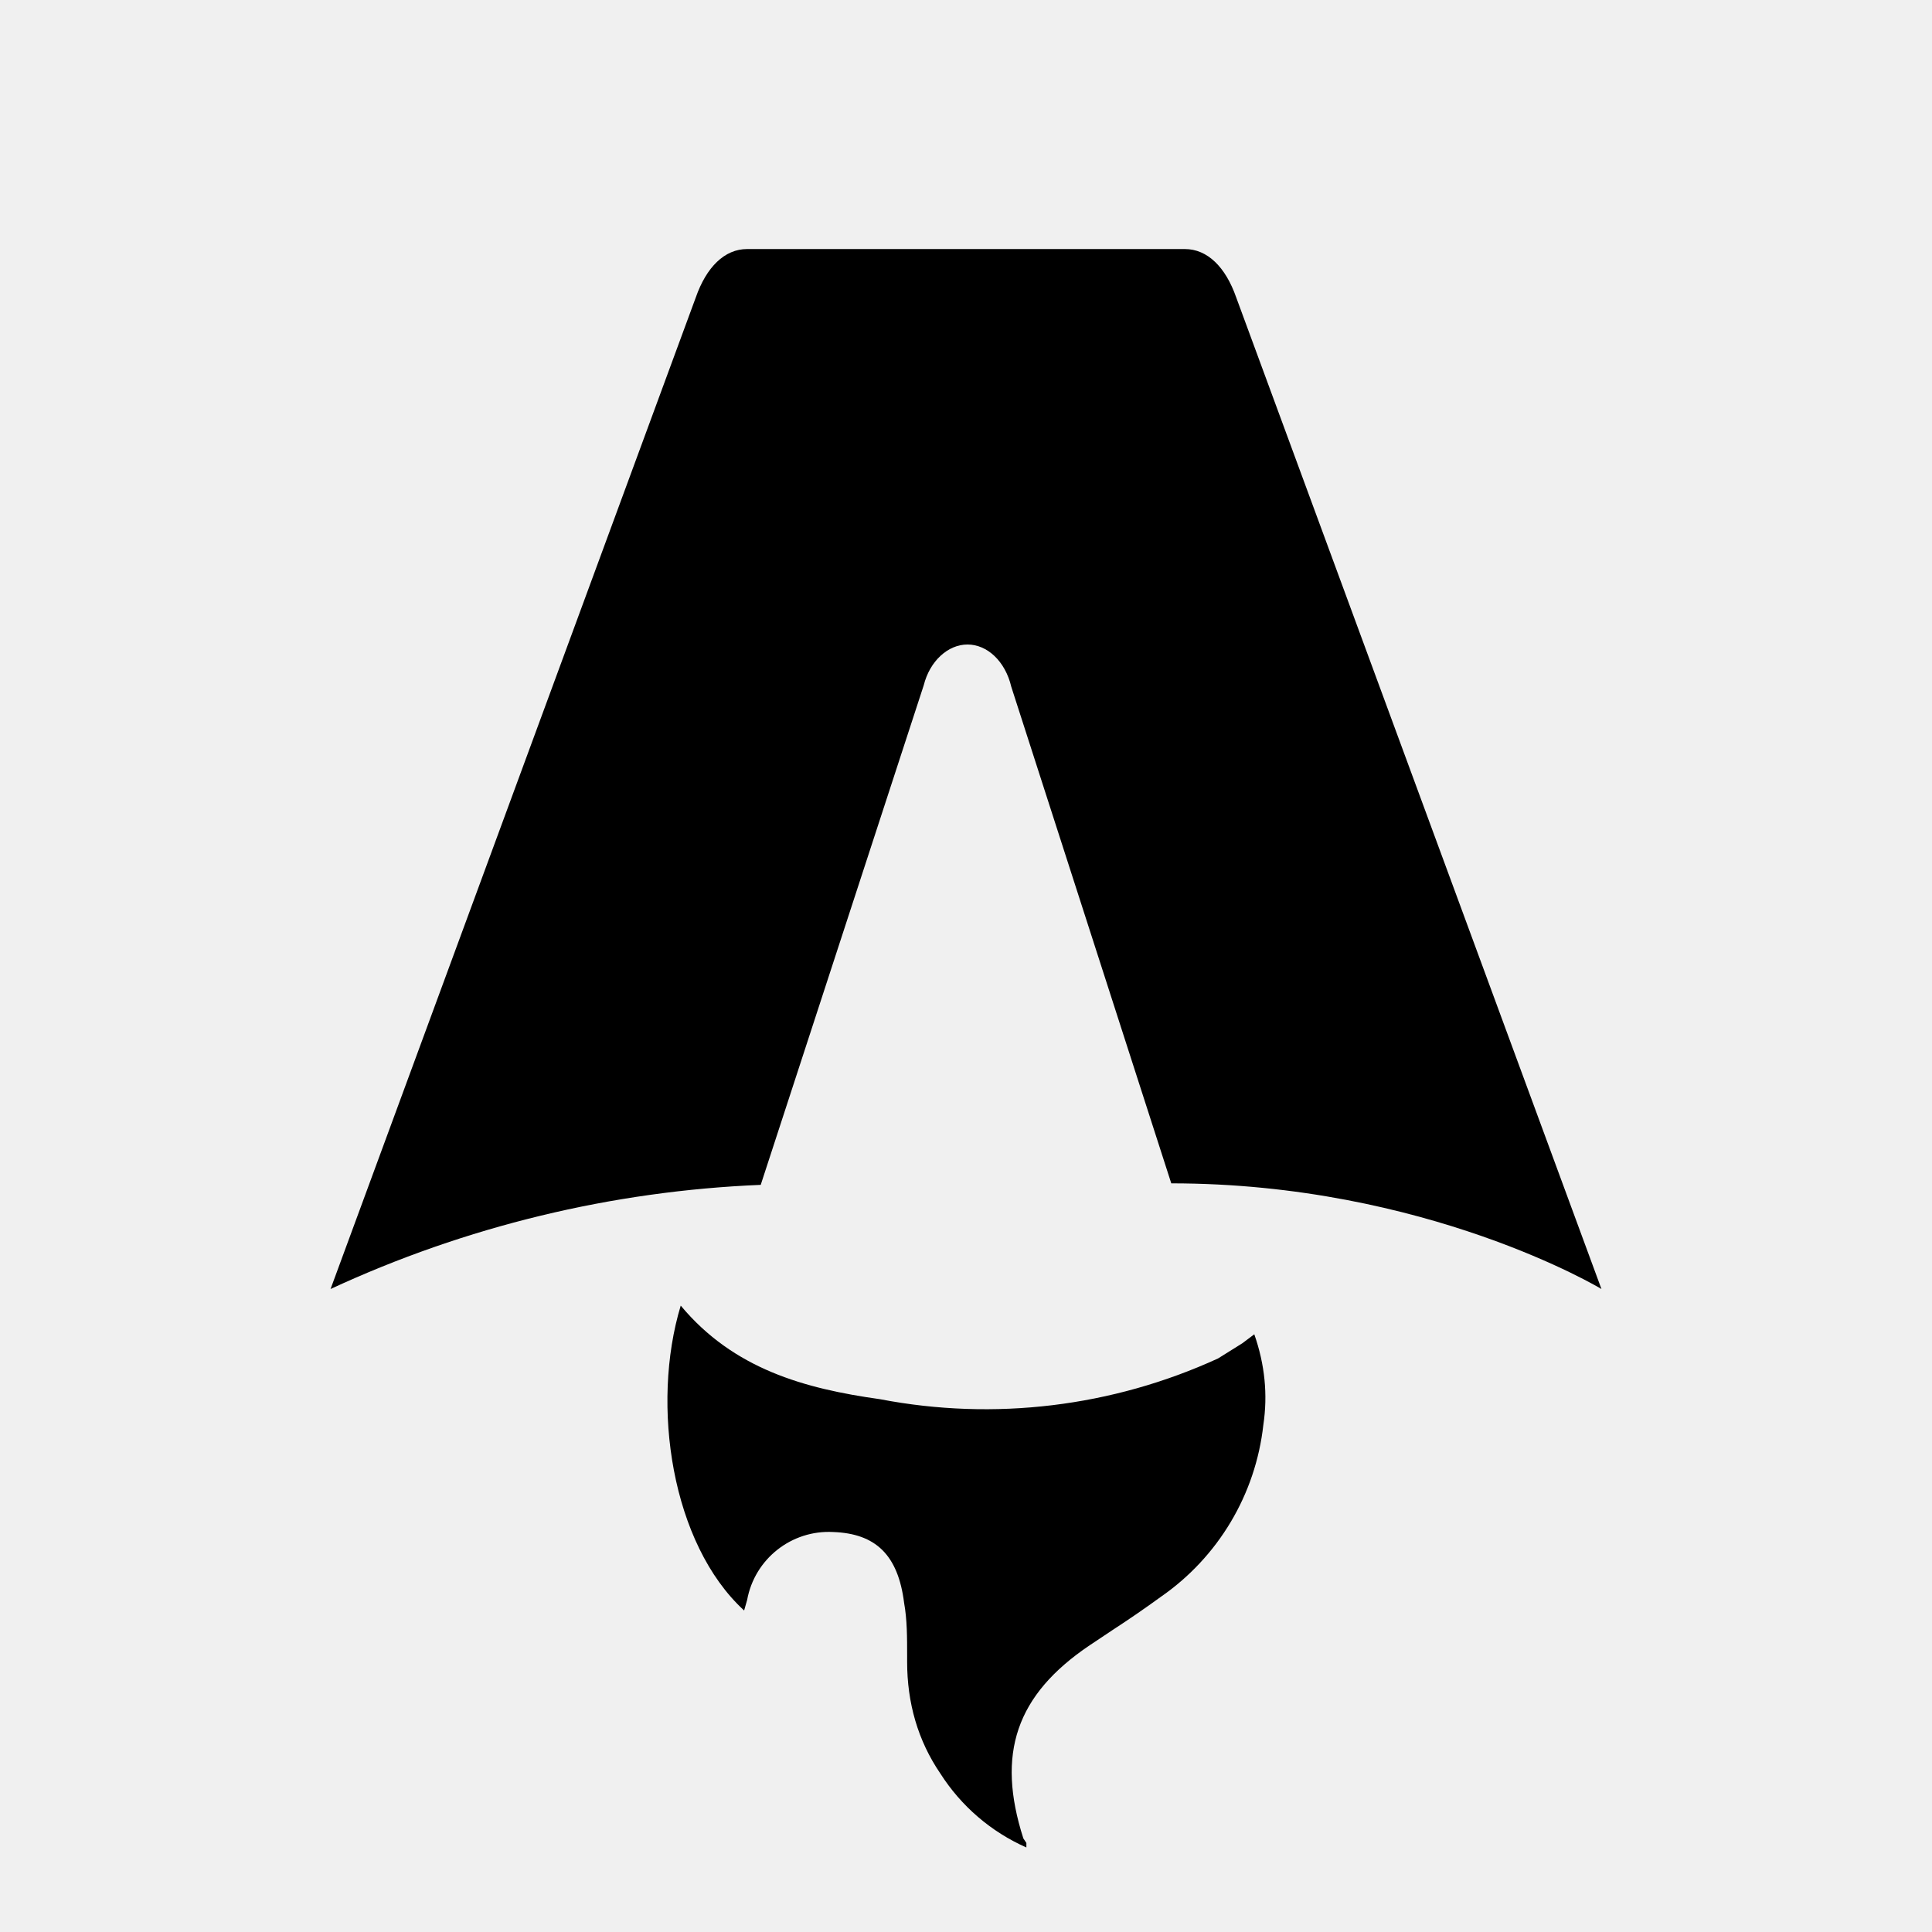
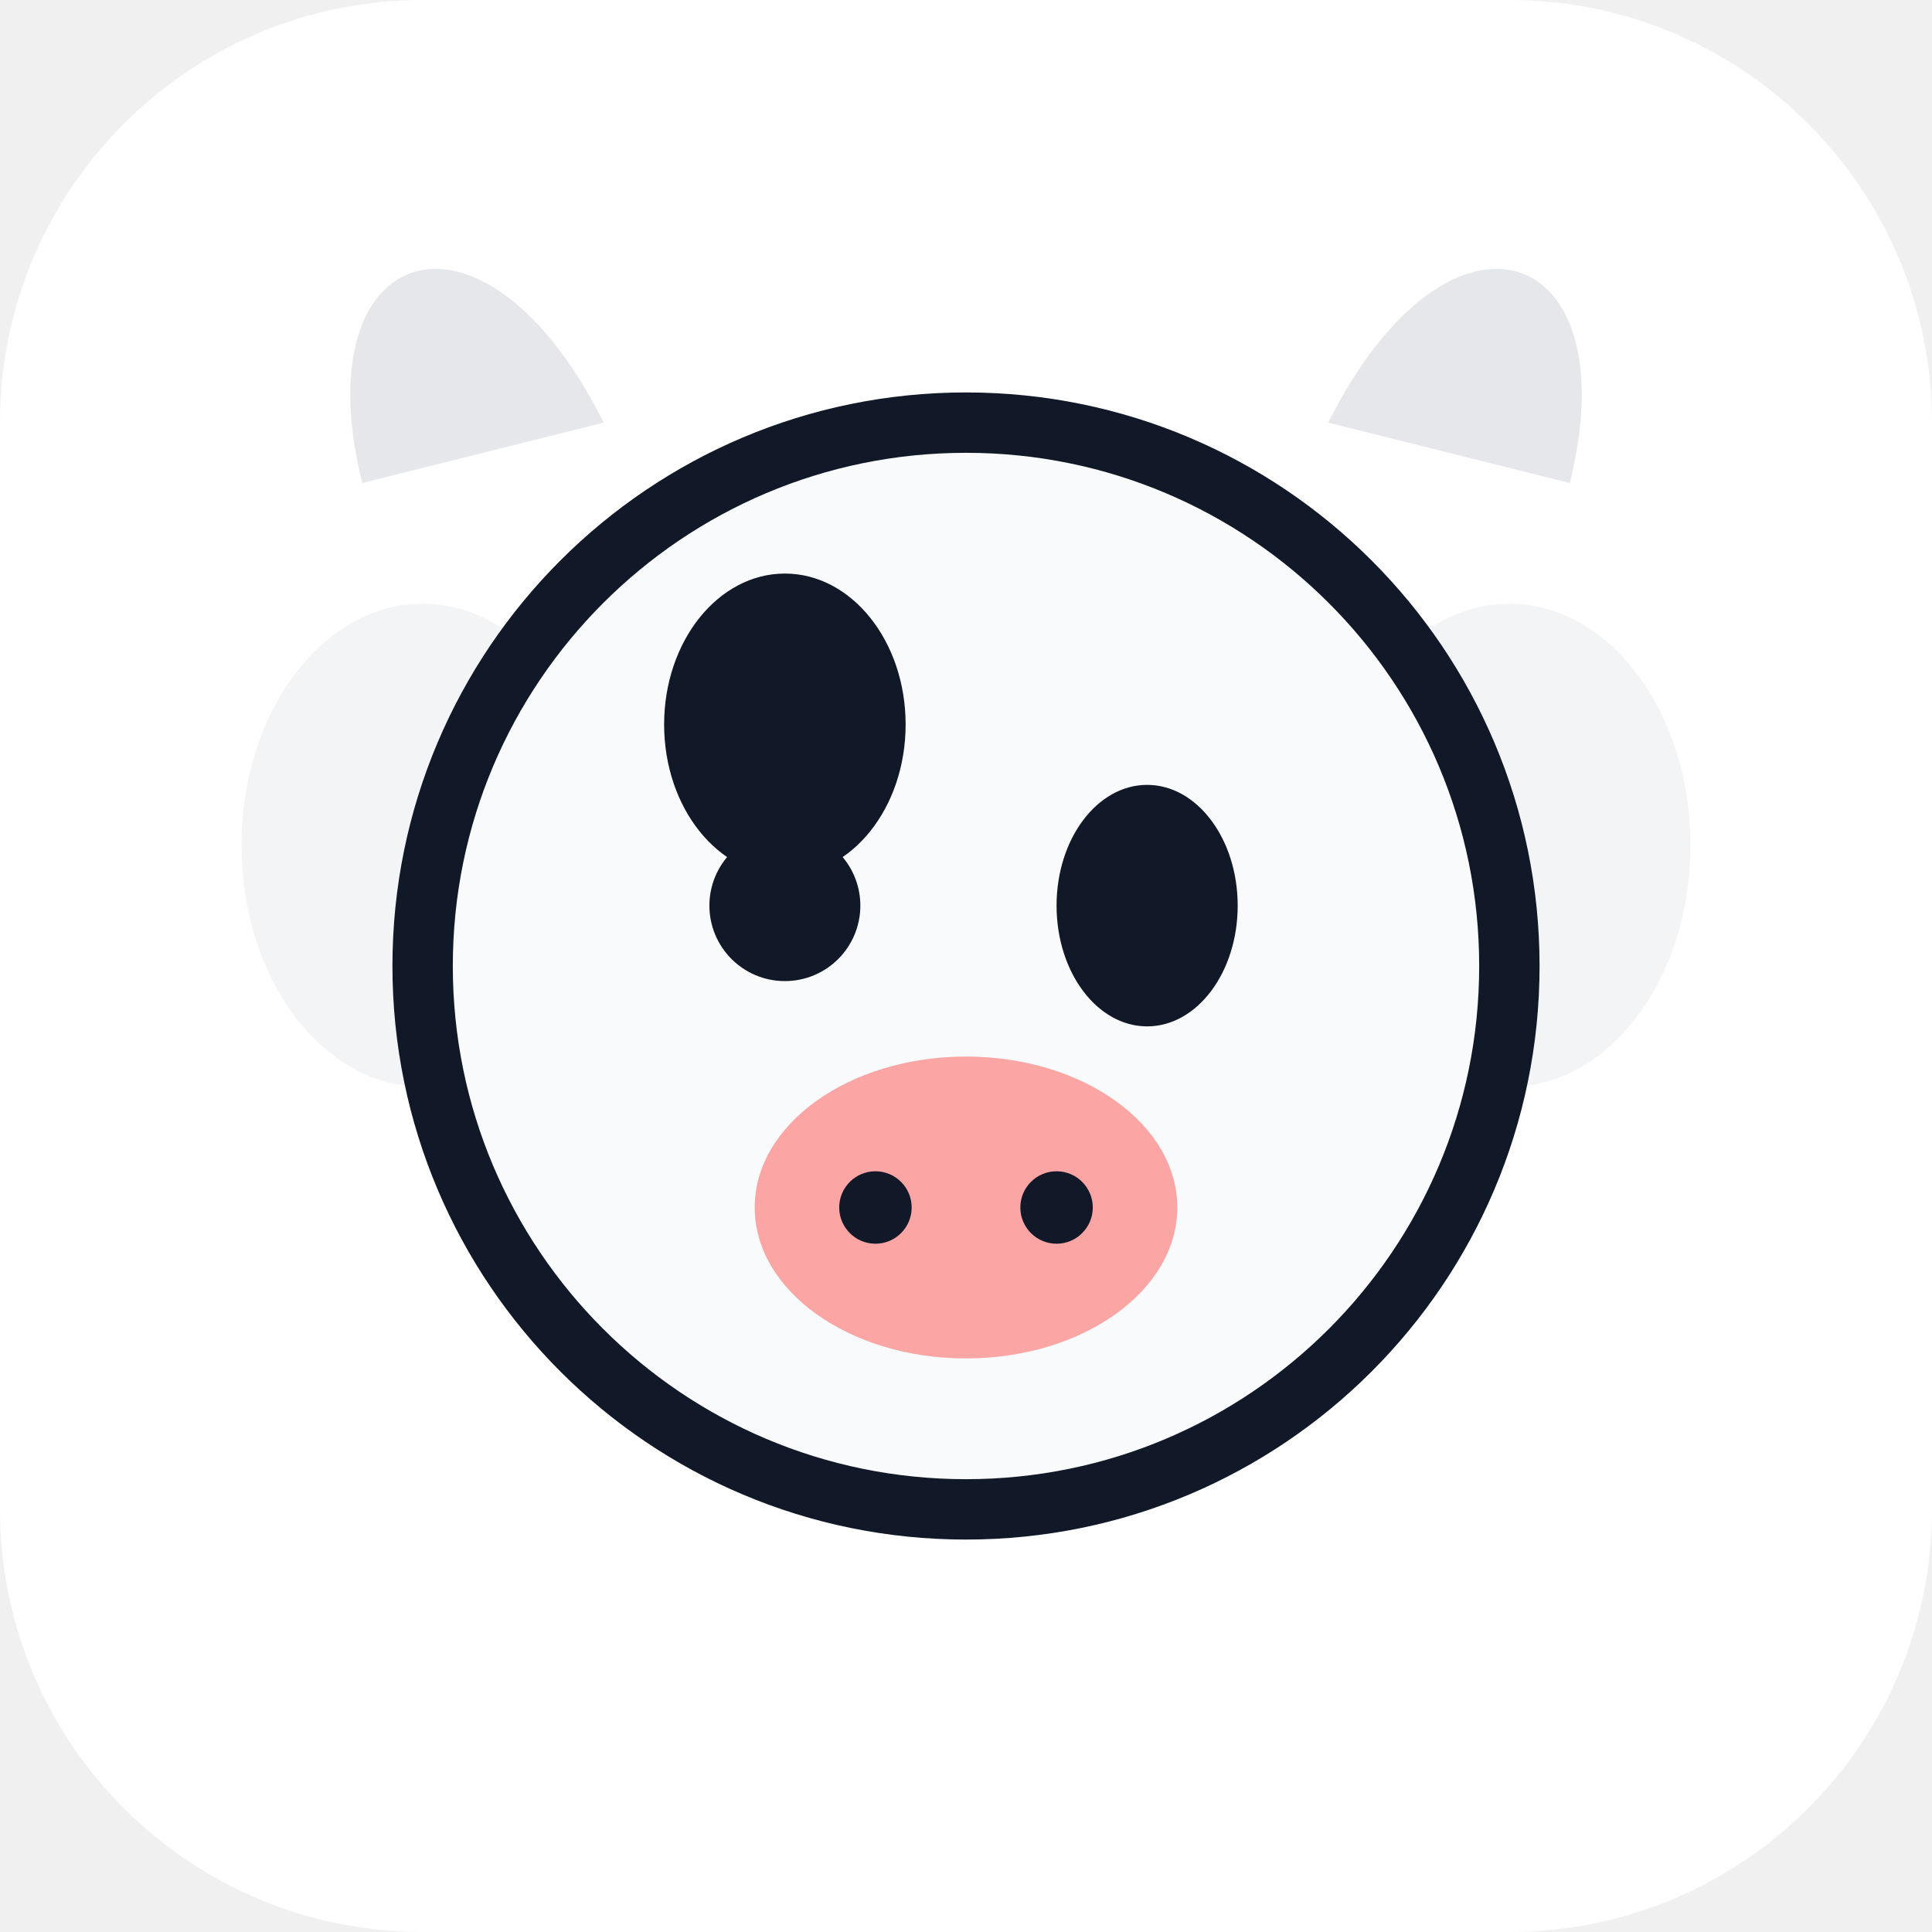
- <svg xmlns="http://www.w3.org/2000/svg" fill="none" viewBox="0 0 128 128">
-   <path d="M50.4 78.5a75.1 75.1 0 0 0-28.5 6.9l24.2-65.7c.7-2 1.9-3.2 3.4-3.2h29c1.5 0 2.7 1.2 3.4 3.2l24.2 65.7s-11.6-7-28.5-7L67 45.5c-.4-1.7-1.6-2.8-2.9-2.8-1.3 0-2.5 1.1-2.9 2.7L50.4 78.5Zm-1.1 28.2Zm-4.2-20.2c-2 6.6-.6 15.8 4.2 20.2a17.5 17.5 0 0 1 .2-.7 5.5 5.5 0 0 1 5.7-4.5c2.8.1 4.3 1.5 4.7 4.7.2 1.1.2 2.3.2 3.5v.4c0 2.7.7 5.2 2.2 7.4a13 13 0 0 0 5.7 4.9v-.3l-.2-.3c-1.8-5.6-.5-9.5 4.4-12.8l1.5-1a73 73 0 0 0 3.2-2.2 16 16 0 0 0 6.8-11.4c.3-2 .1-4-.6-6l-.8.6-1.6 1a37 37 0 0 1-22.4 2.7c-5-.7-9.7-2-13.2-6.2Z" />
-   <style>
-         path { fill: #000; }
-         @media (prefers-color-scheme: dark) {
-             path { fill: #FFF; }
-         }
-     </style>
+ <svg xmlns="http://www.w3.org/2000/svg" viewBox="0 0 64 64">
+   <rect width="64" height="64" rx="14" fill="#ffffff" />
+   <ellipse cx="14" cy="28" rx="6" ry="8" fill="#f3f4f6" />
+   <ellipse cx="50" cy="28" rx="6" ry="8" fill="#f3f4f6" />
+   <circle cx="32" cy="32" r="18" fill="#f9fafb" stroke="#111827" stroke-width="2" />
+   <ellipse cx="26" cy="24" rx="4" ry="5" fill="#111827" />
+   <ellipse cx="38" cy="30" rx="3" ry="4" fill="#111827" />
+   <circle cx="26" cy="30" r="2.5" fill="#111827" />
+   <circle cx="38" cy="30" r="2.5" fill="#111827" />
+   <ellipse cx="32" cy="40" rx="7" ry="5" fill="#fca5a5" />
+   <circle cx="29" cy="40" r="1.2" fill="#111827" />
+   <circle cx="35" cy="40" r="1.2" fill="#111827" />
+   <path d="M20 14 C16 6, 10 8, 12 16" fill="#e5e7eb" />
+   <path d="M44 14 C48 6, 54 8, 52 16" fill="#e5e7eb" />
</svg>
